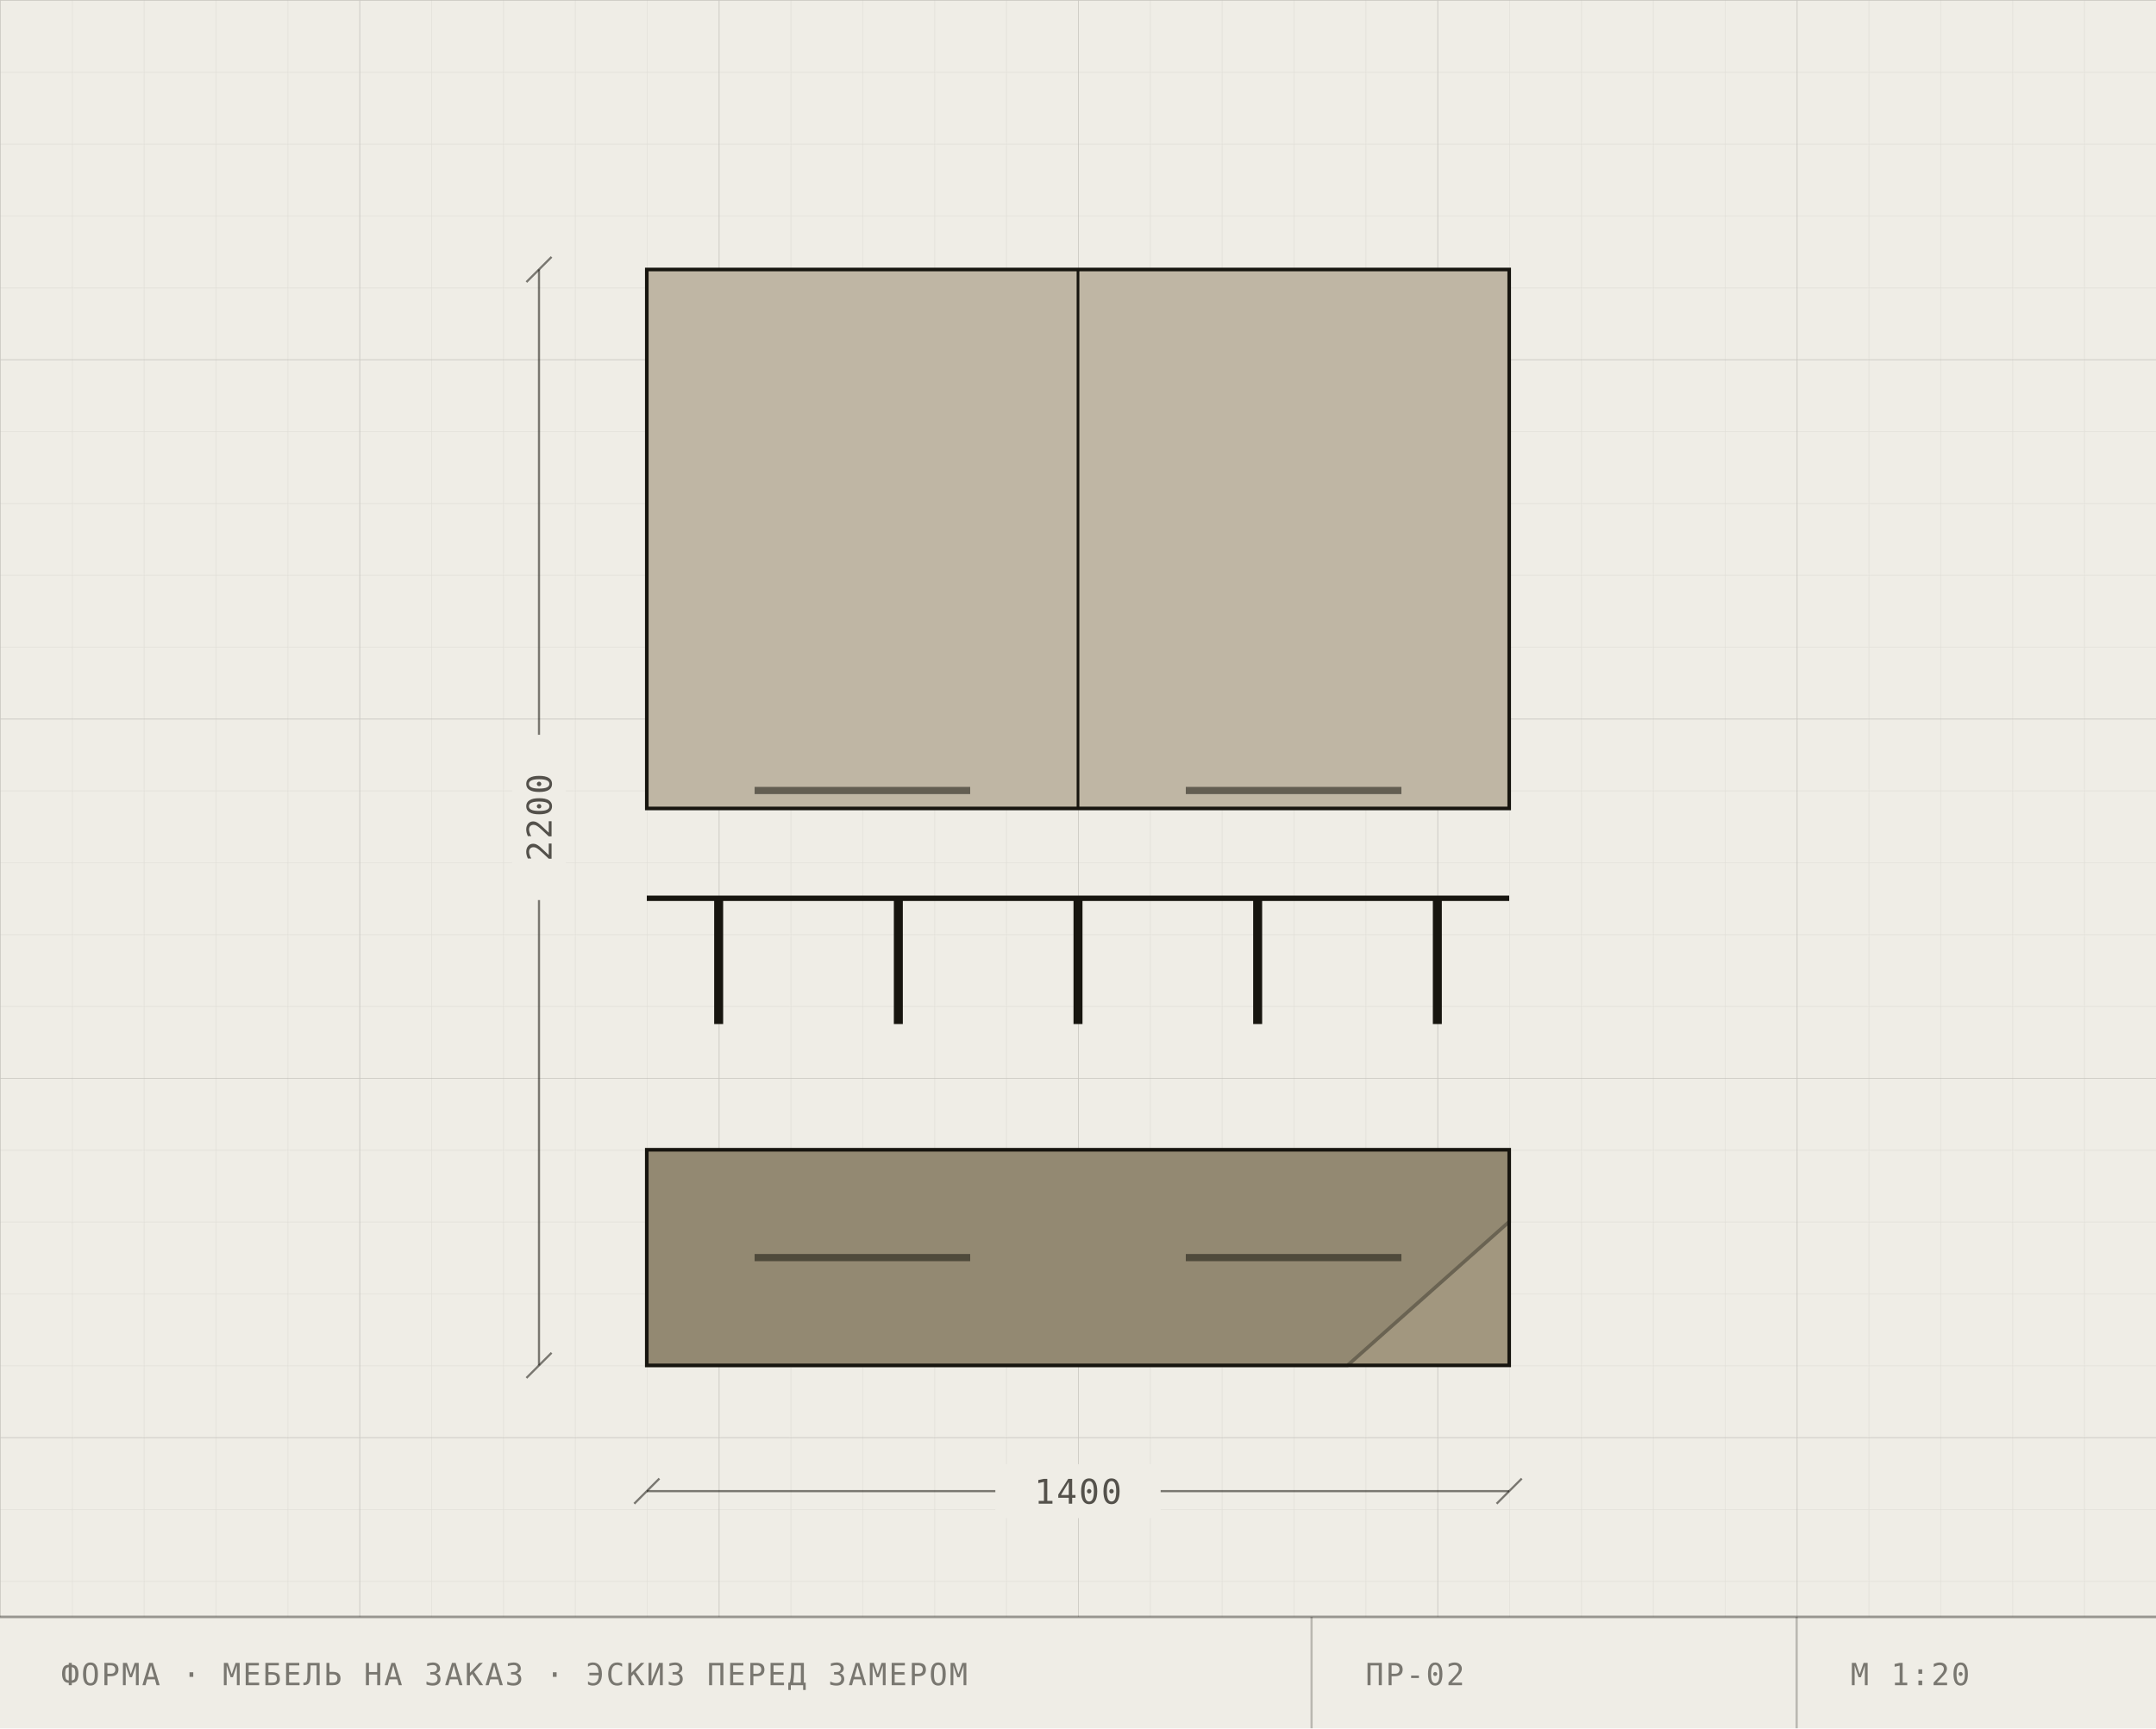
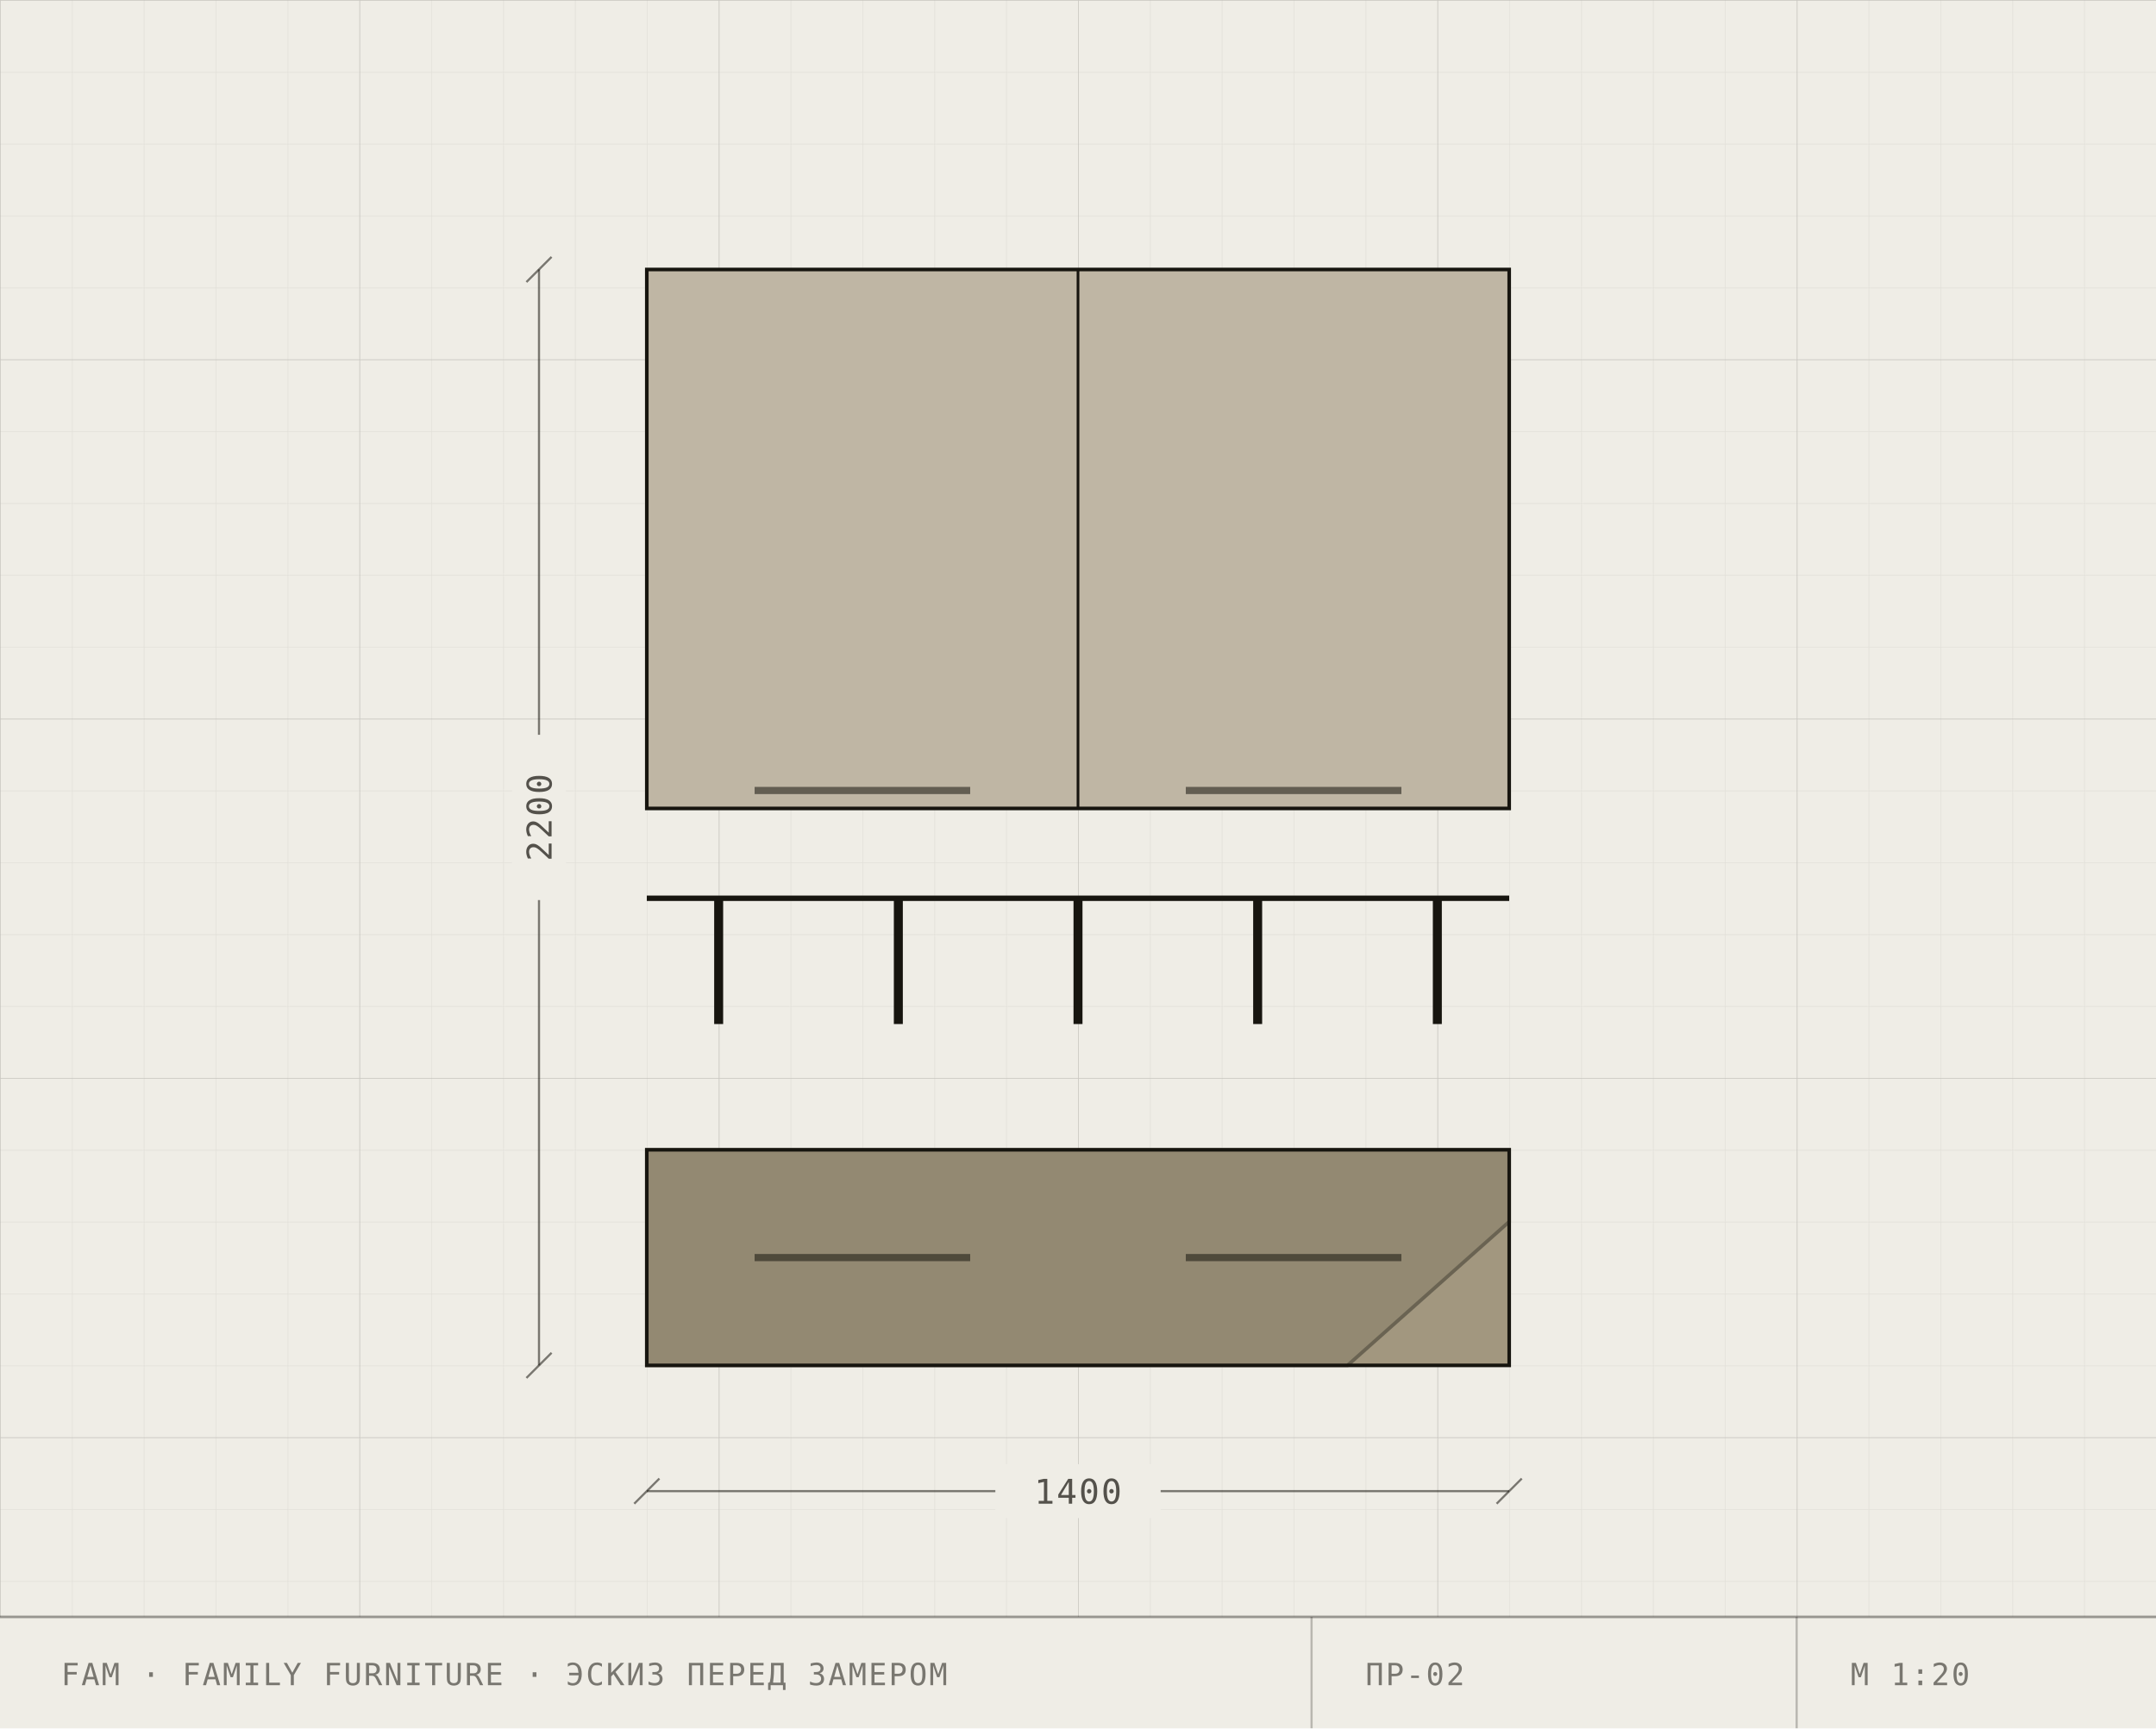
<svg xmlns="http://www.w3.org/2000/svg" viewBox="0 0 1200 962" width="1200" height="962" role="img">
  <defs>
    <pattern id="mm" width="40" height="40" patternUnits="userSpaceOnUse">
      <path d="M40 0H0V40" fill="none" stroke="#17150F" stroke-width="0.6" opacity="0.07" />
    </pattern>
    <pattern id="mm5" width="200" height="200" patternUnits="userSpaceOnUse">
      <path d="M200 0H0V200" fill="none" stroke="#17150F" stroke-width="0.9" opacity="0.11" />
    </pattern>
  </defs>
  <rect width="1200" height="962" fill="#EFEDE6" />
  <rect width="1200" height="900" fill="url(#mm)" />
  <rect width="1200" height="900" fill="url(#mm5)" />
  <rect x="360" y="150" width="480" height="300" fill="#BFB6A4" stroke="#17150F" stroke-width="2" />
  <line x1="600" y1="150" x2="600" y2="450" stroke="#17150F" stroke-width="1.5" />
  <line x1="420" y1="440" x2="540" y2="440" stroke="#17150F" stroke-width="4" opacity="0.55" />
  <line x1="660" y1="440" x2="780" y2="440" stroke="#17150F" stroke-width="4" opacity="0.55" />
  <line x1="400" y1="500" x2="400" y2="570" stroke="#17150F" stroke-width="5" />
  <line x1="500" y1="500" x2="500" y2="570" stroke="#17150F" stroke-width="5" />
  <line x1="600" y1="500" x2="600" y2="570" stroke="#17150F" stroke-width="5" />
  <line x1="700" y1="500" x2="700" y2="570" stroke="#17150F" stroke-width="5" />
  <line x1="800" y1="500" x2="800" y2="570" stroke="#17150F" stroke-width="5" />
  <line x1="360" y1="500" x2="840" y2="500" stroke="#17150F" stroke-width="3" />
  <rect x="360" y="640" width="480" height="120" fill="#A2977F" stroke="#17150F" stroke-width="2" />
  <path d="M360 640 h480 v40 l-90 80 h-390 z" fill="#7E7460" opacity=".4" stroke="#17150F" stroke-width="2" />
  <line x1="420" y1="700" x2="540" y2="700" stroke="#17150F" stroke-width="4" opacity="0.55" />
  <line x1="660" y1="700" x2="780" y2="700" stroke="#17150F" stroke-width="4" opacity="0.55" />
  <line x1="360" y1="830" x2="840" y2="830" stroke="#17150F" stroke-width="1.2" opacity="0.55" />
  <line x1="353" y1="837" x2="367" y2="823" stroke="#17150F" stroke-width="1.2" opacity="0.55" />
  <line x1="833" y1="837" x2="847" y2="823" stroke="#17150F" stroke-width="1.2" opacity="0.55" />
  <rect x="554" y="815" width="92" height="30" fill="#EFEDE6" />
  <text x="600" y="837" font-family="'JetBrains Mono','IBM Plex Mono',ui-monospace,SFMono-Regular,Menlo,Consolas,monospace" font-size="19" fill="#17150F" opacity="0.72" letter-spacing="1" text-anchor="middle">1400</text>
  <line x1="300" y1="150" x2="300" y2="760" stroke="#17150F" stroke-width="1.2" opacity="0.55" />
  <line x1="293" y1="157" x2="307" y2="143" stroke="#17150F" stroke-width="1.2" opacity="0.55" />
  <line x1="293" y1="767" x2="307" y2="753" stroke="#17150F" stroke-width="1.2" opacity="0.55" />
  <g transform="translate(300 455) rotate(-90)">
    <rect x="-46" y="-15" width="92" height="30" fill="#EFEDE6" />
    <text x="0" y="7" font-family="'JetBrains Mono','IBM Plex Mono',ui-monospace,SFMono-Regular,Menlo,Consolas,monospace" font-size="19" fill="#17150F" opacity="0.72" letter-spacing="1" text-anchor="middle">2200</text>
  </g>
  <rect x="0" y="900" width="1200" height="62" fill="#EFEDE6" />
  <line x1="0" y1="900" x2="1200" y2="900" stroke="#17150F" stroke-width="1.4" opacity="0.4" />
  <line x1="730" y1="900" x2="730" y2="962" stroke="#17150F" stroke-width="1.2" opacity="0.25" />
  <line x1="1000" y1="900" x2="1000" y2="962" stroke="#17150F" stroke-width="1.2" opacity="0.25" />
-   <text x="34" y="938" font-family="'JetBrains Mono','IBM Plex Mono',ui-monospace,SFMono-Regular,Menlo,Consolas,monospace" font-size="17" fill="#17150F" opacity="0.55" letter-spacing="1">ФОРМА · МЕБЕЛЬ НА ЗАКАЗ · ЭСКИЗ ПЕРЕД ЗАМЕРОМ</text>
+   <text x="34" y="938" font-family="'JetBrains Mono','IBM Plex Mono',ui-monospace,SFMono-Regular,Menlo,Consolas,monospace" font-size="17" fill="#17150F" opacity="0.55" letter-spacing="1">FAM · FAMILY FURNITURE · ЭСКИЗ ПЕРЕД ЗАМЕРОМ</text>
  <text x="760" y="938" font-family="'JetBrains Mono','IBM Plex Mono',ui-monospace,SFMono-Regular,Menlo,Consolas,monospace" font-size="17" fill="#17150F" opacity="0.55" letter-spacing="1">ПР-02</text>
  <text x="1030" y="938" font-family="'JetBrains Mono','IBM Plex Mono',ui-monospace,SFMono-Regular,Menlo,Consolas,monospace" font-size="17" fill="#17150F" opacity="0.55" letter-spacing="1">М 1:20</text>
</svg>
